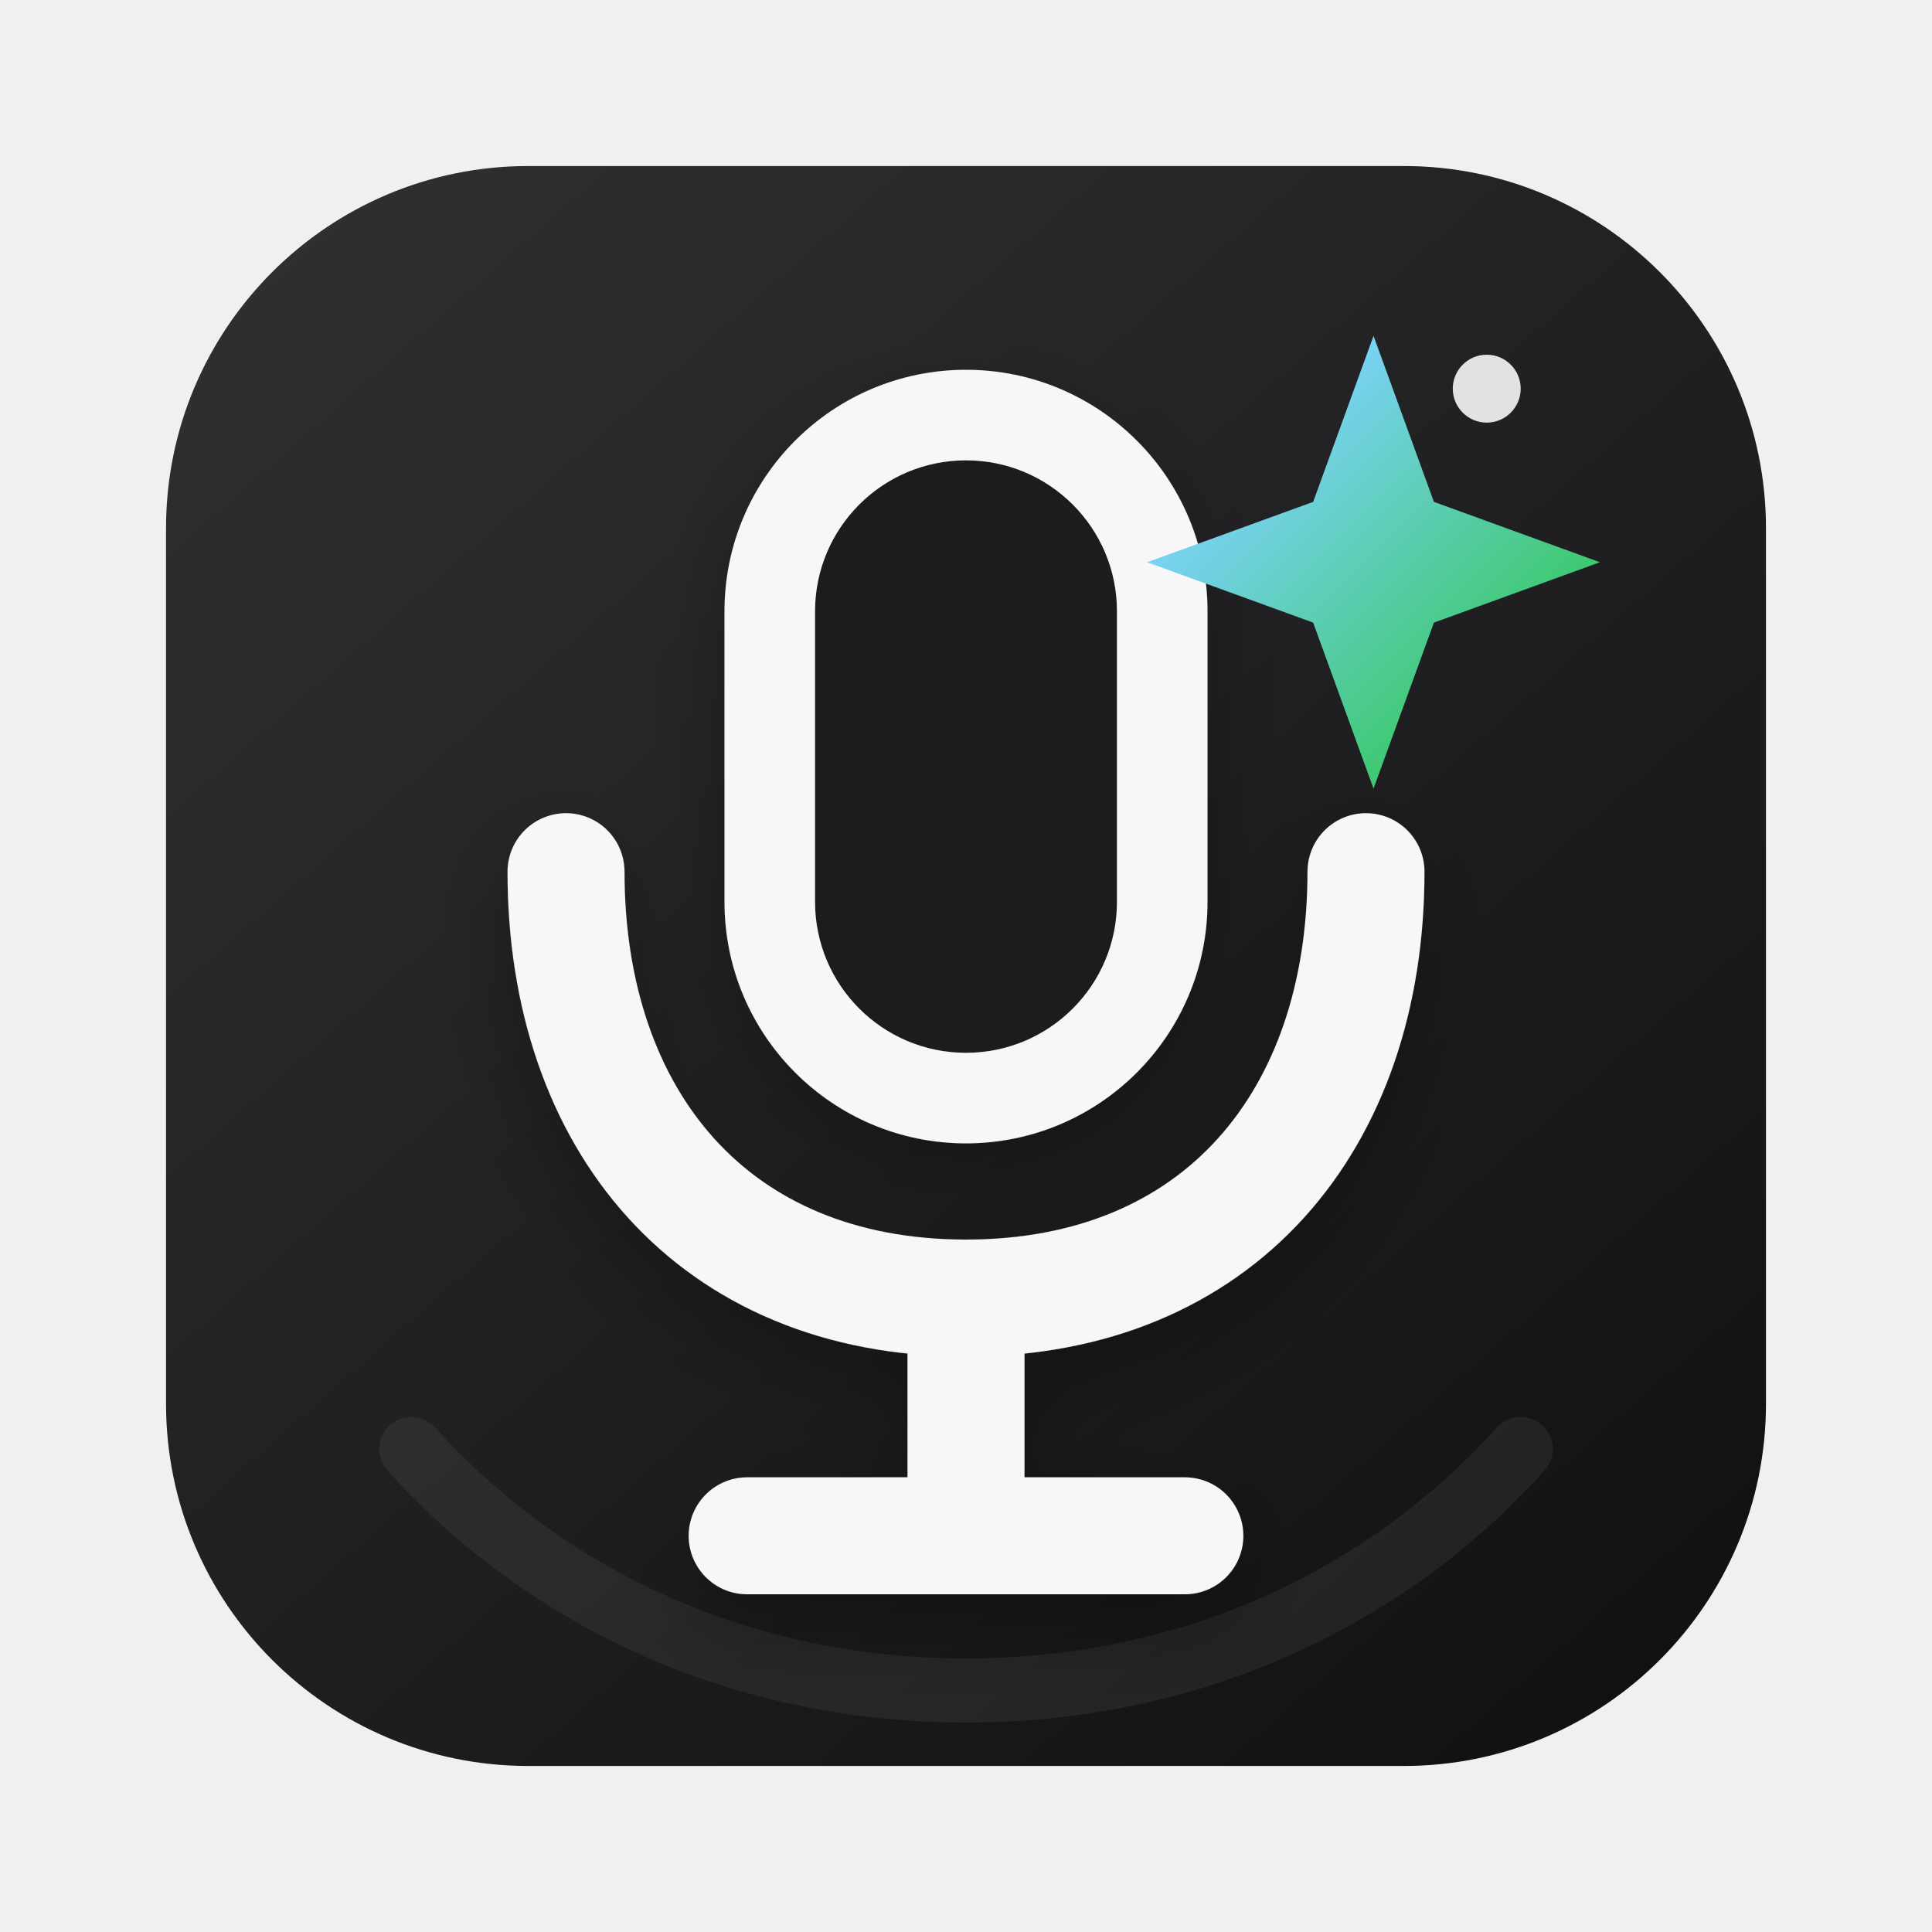
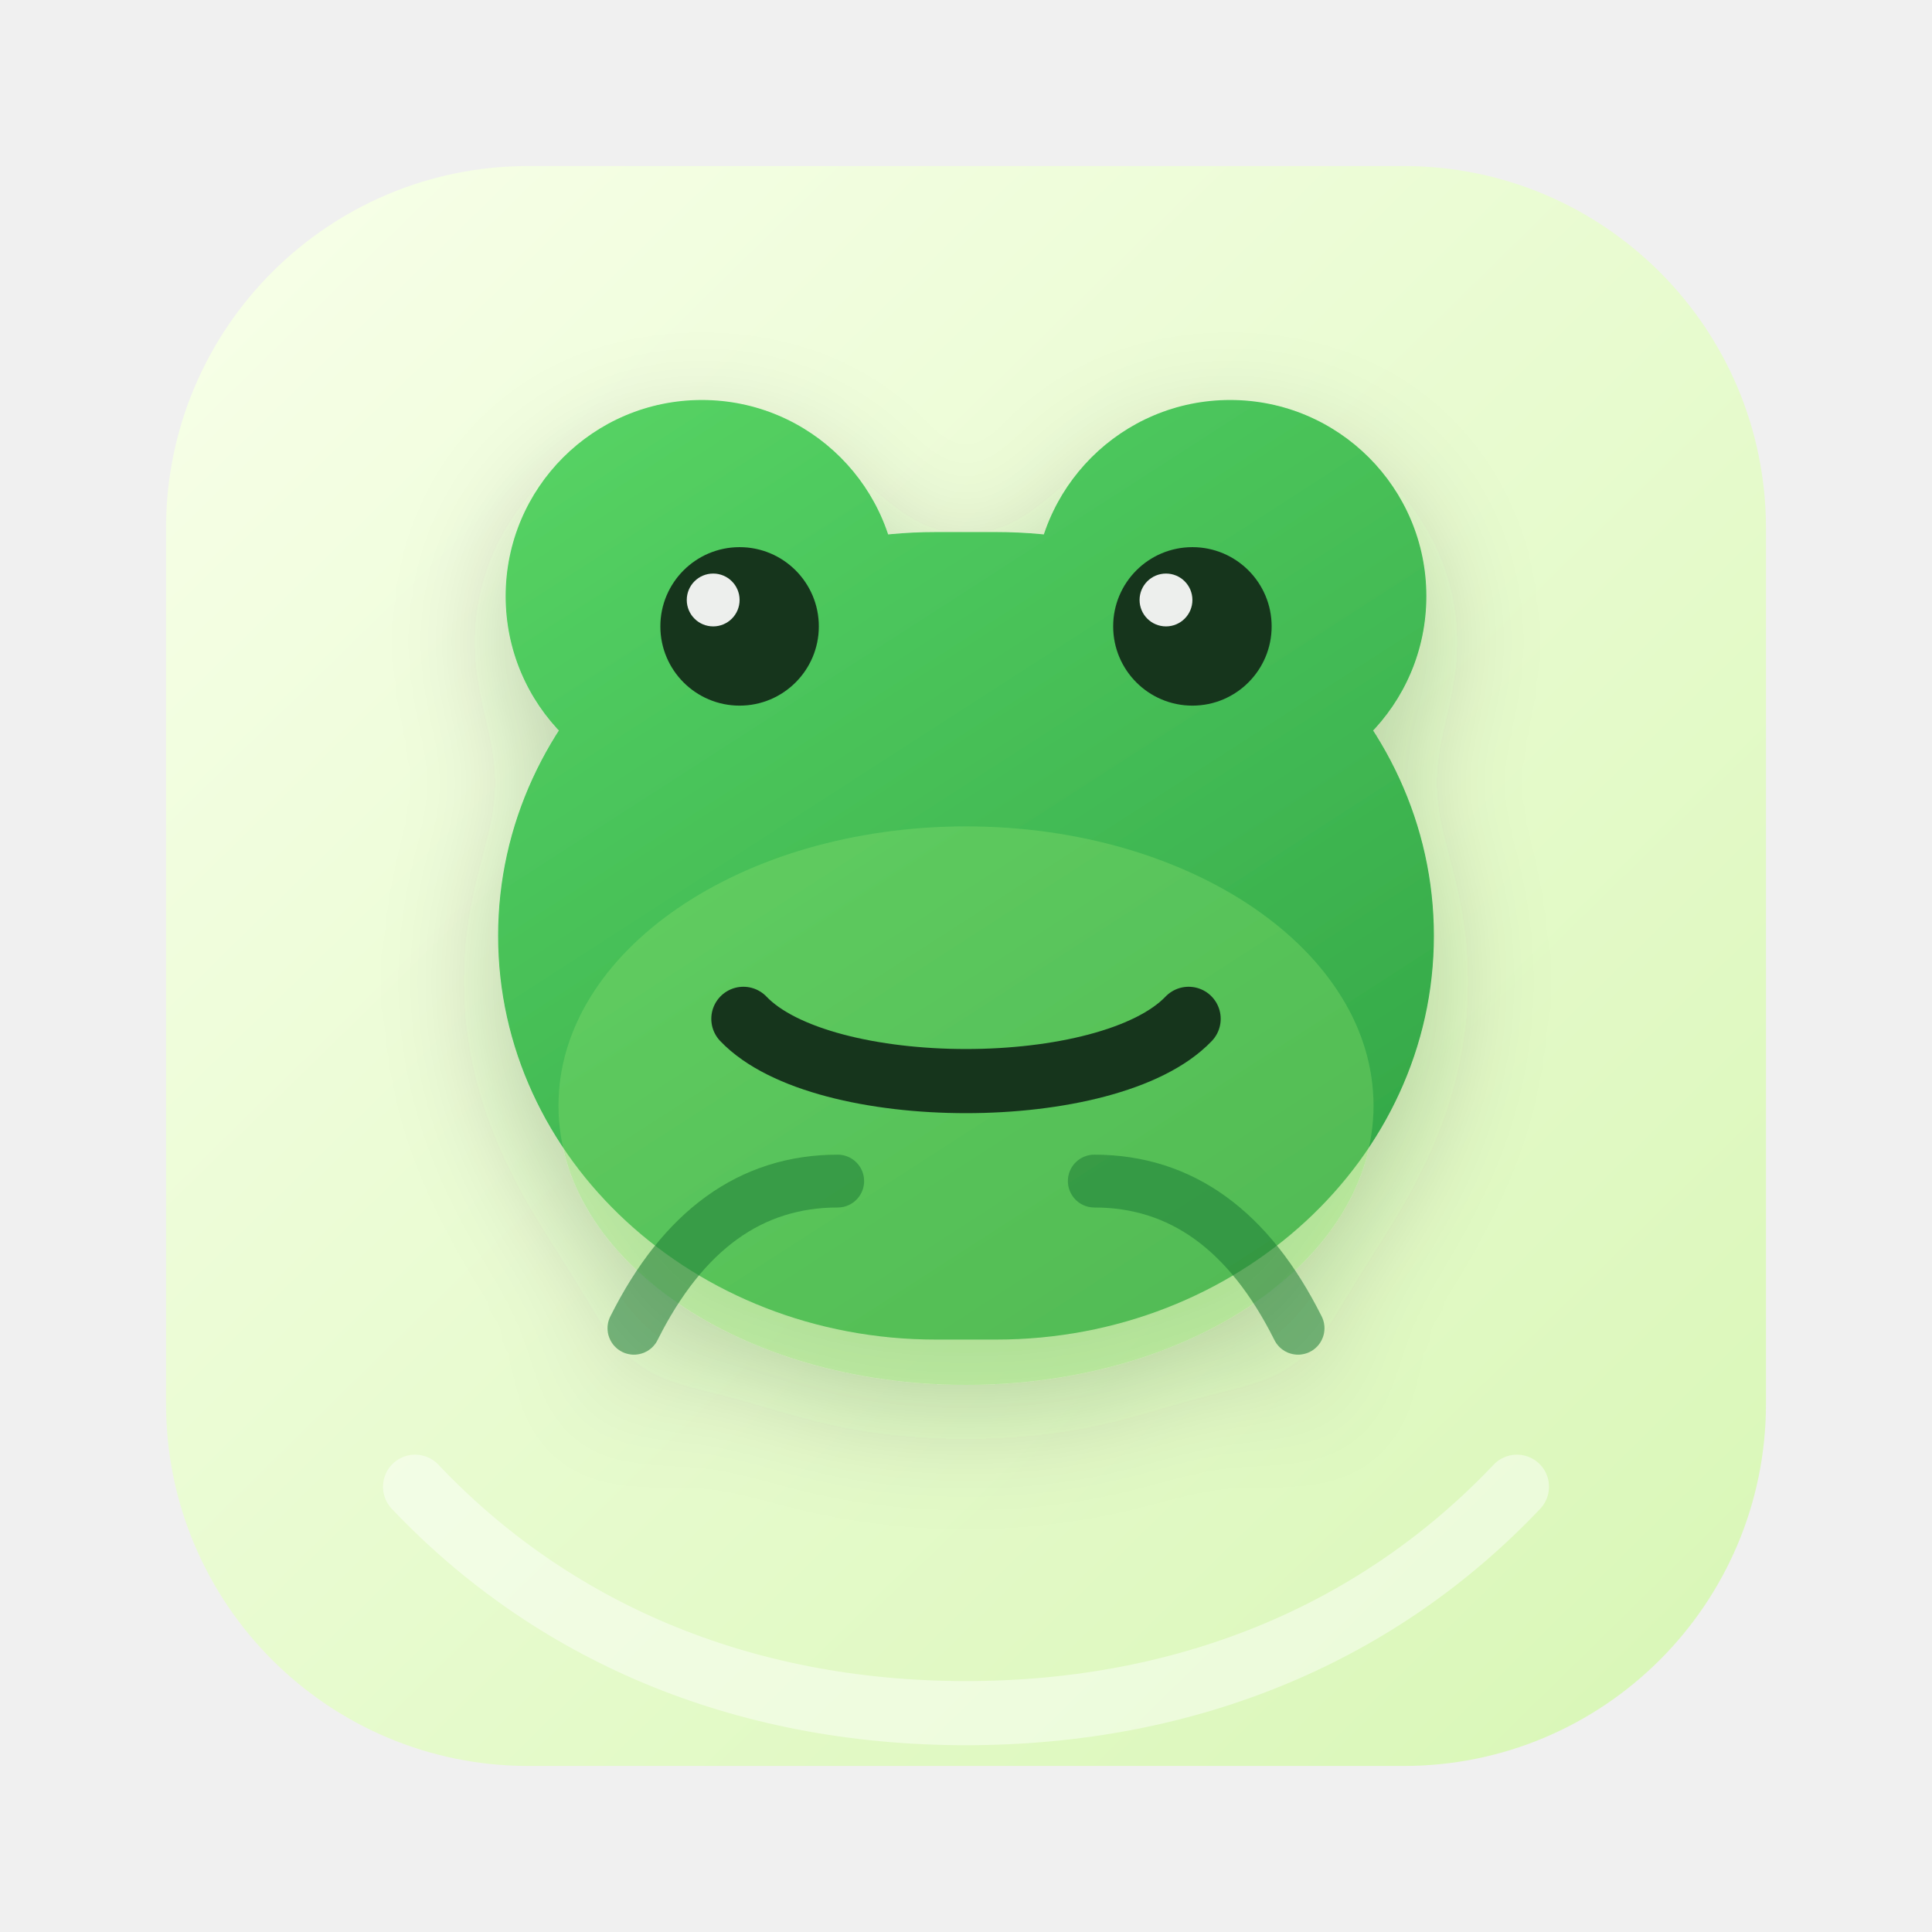
<svg xmlns="http://www.w3.org/2000/svg" viewBox="0 0 1024 1024">
  <defs>
-     <linearGradient id="bg" x1="160" y1="112" x2="864" y2="912" gradientUnits="userSpaceOnUse">
-       <stop offset="0" stop-color="#2f2f31" />
-       <stop offset="1" stop-color="#111113" />
+     <linearGradient id="bg" x1="120" y1="112" x2="904" y2="912" gradientUnits="userSpaceOnUse">
+       <stop offset="0" stop-color="#f7ffe8" />
+       <stop offset="1" stop-color="#d9f7b7" />
    </linearGradient>
-     <linearGradient id="shine" x1="638" y1="254" x2="786" y2="402" gradientUnits="userSpaceOnUse">
-       <stop offset="0" stop-color="#7dd3fc" />
-       <stop offset="1" stop-color="#34c759" />
+     <linearGradient id="frog" x1="340" y1="188" x2="714" y2="768" gradientUnits="userSpaceOnUse">
+       <stop offset="0" stop-color="#56d364" />
+       <stop offset="1" stop-color="#2ea043" />
    </linearGradient>
-     <filter id="soft-shadow" x="-20%" y="-20%" width="140%" height="150%">
-       <feDropShadow dx="0" dy="18" stdDeviation="22" flood-color="#000000" flood-opacity="0.28" />
+     <filter id="shadow" x="-20%" y="-20%" width="140%" height="150%">
+       <feDropShadow dx="0" dy="24" stdDeviation="30" flood-color="#14321b" flood-opacity="0.22" />
    </filter>
  </defs>
  <rect x="88" y="88" width="848" height="848" rx="192" fill="url(#bg)" />
-   <path d="M218 768c72 80 176 128 294 128s222-48 294-128" fill="none" stroke="#ffffff" stroke-opacity="0.06" stroke-width="34" stroke-linecap="round" />
-   <g filter="url(#soft-shadow)">
-     <rect x="384" y="196" width="256" height="410" rx="128" fill="#f7f7f8" />
-     <rect x="432" y="244" width="160" height="314" rx="80" fill="#1a1a1c" />
-     <path d="M300 462c0 132 78 226 212 226s212-94 212-226" fill="none" stroke="#f7f7f8" stroke-width="62" stroke-linecap="round" />
-     <path d="M512 688v126" fill="none" stroke="#f7f7f8" stroke-width="62" stroke-linecap="round" />
-     <path d="M396 814h232" fill="none" stroke="#f7f7f8" stroke-width="62" stroke-linecap="round" />
+   <path d="M220 788c72 76 172 120 292 120s220-44 292-120" fill="none" stroke="#ffffff" stroke-opacity="0.45" stroke-width="34" stroke-linecap="round" />
+   <g filter="url(#shadow)">
+     <circle cx="372" cy="316" r="104" fill="url(#frog)" />
+     <circle cx="652" cy="316" r="104" fill="url(#frog)" />
+     <rect x="264" y="282" width="496" height="428" rx="232" fill="url(#frog)" />
+     <ellipse cx="512" cy="586" rx="216" ry="148" fill="#8ae06e" opacity="0.35" />
+     <circle cx="392" cy="332" r="42" fill="#18351f" />
+     <circle cx="632" cy="332" r="42" fill="#18351f" />
+     <circle cx="378" cy="318" r="14" fill="#ffffff" opacity="0.92" />
+     <circle cx="618" cy="318" r="14" fill="#ffffff" opacity="0.92" />
+     <path d="M394 540c42 44 194 44 236 0" fill="none" stroke="#18351f" stroke-width="34" stroke-linecap="round" />
+     <path d="M336 704c26-52 62-78 108-78" fill="none" stroke="#1d7c35" stroke-width="28" stroke-linecap="round" opacity="0.55" />
+     <path d="M688 704c-26-52-62-78-108-78" fill="none" stroke="#1d7c35" stroke-width="28" stroke-linecap="round" opacity="0.55" />
  </g>
-   <path d="M728 178l32 88 88 32-88 32-32 88-32-88-88-32 88-32 32-88z" fill="url(#shine)" />
-   <circle cx="788" cy="206" r="18" fill="#f7f7f8" opacity="0.9" />
</svg>
